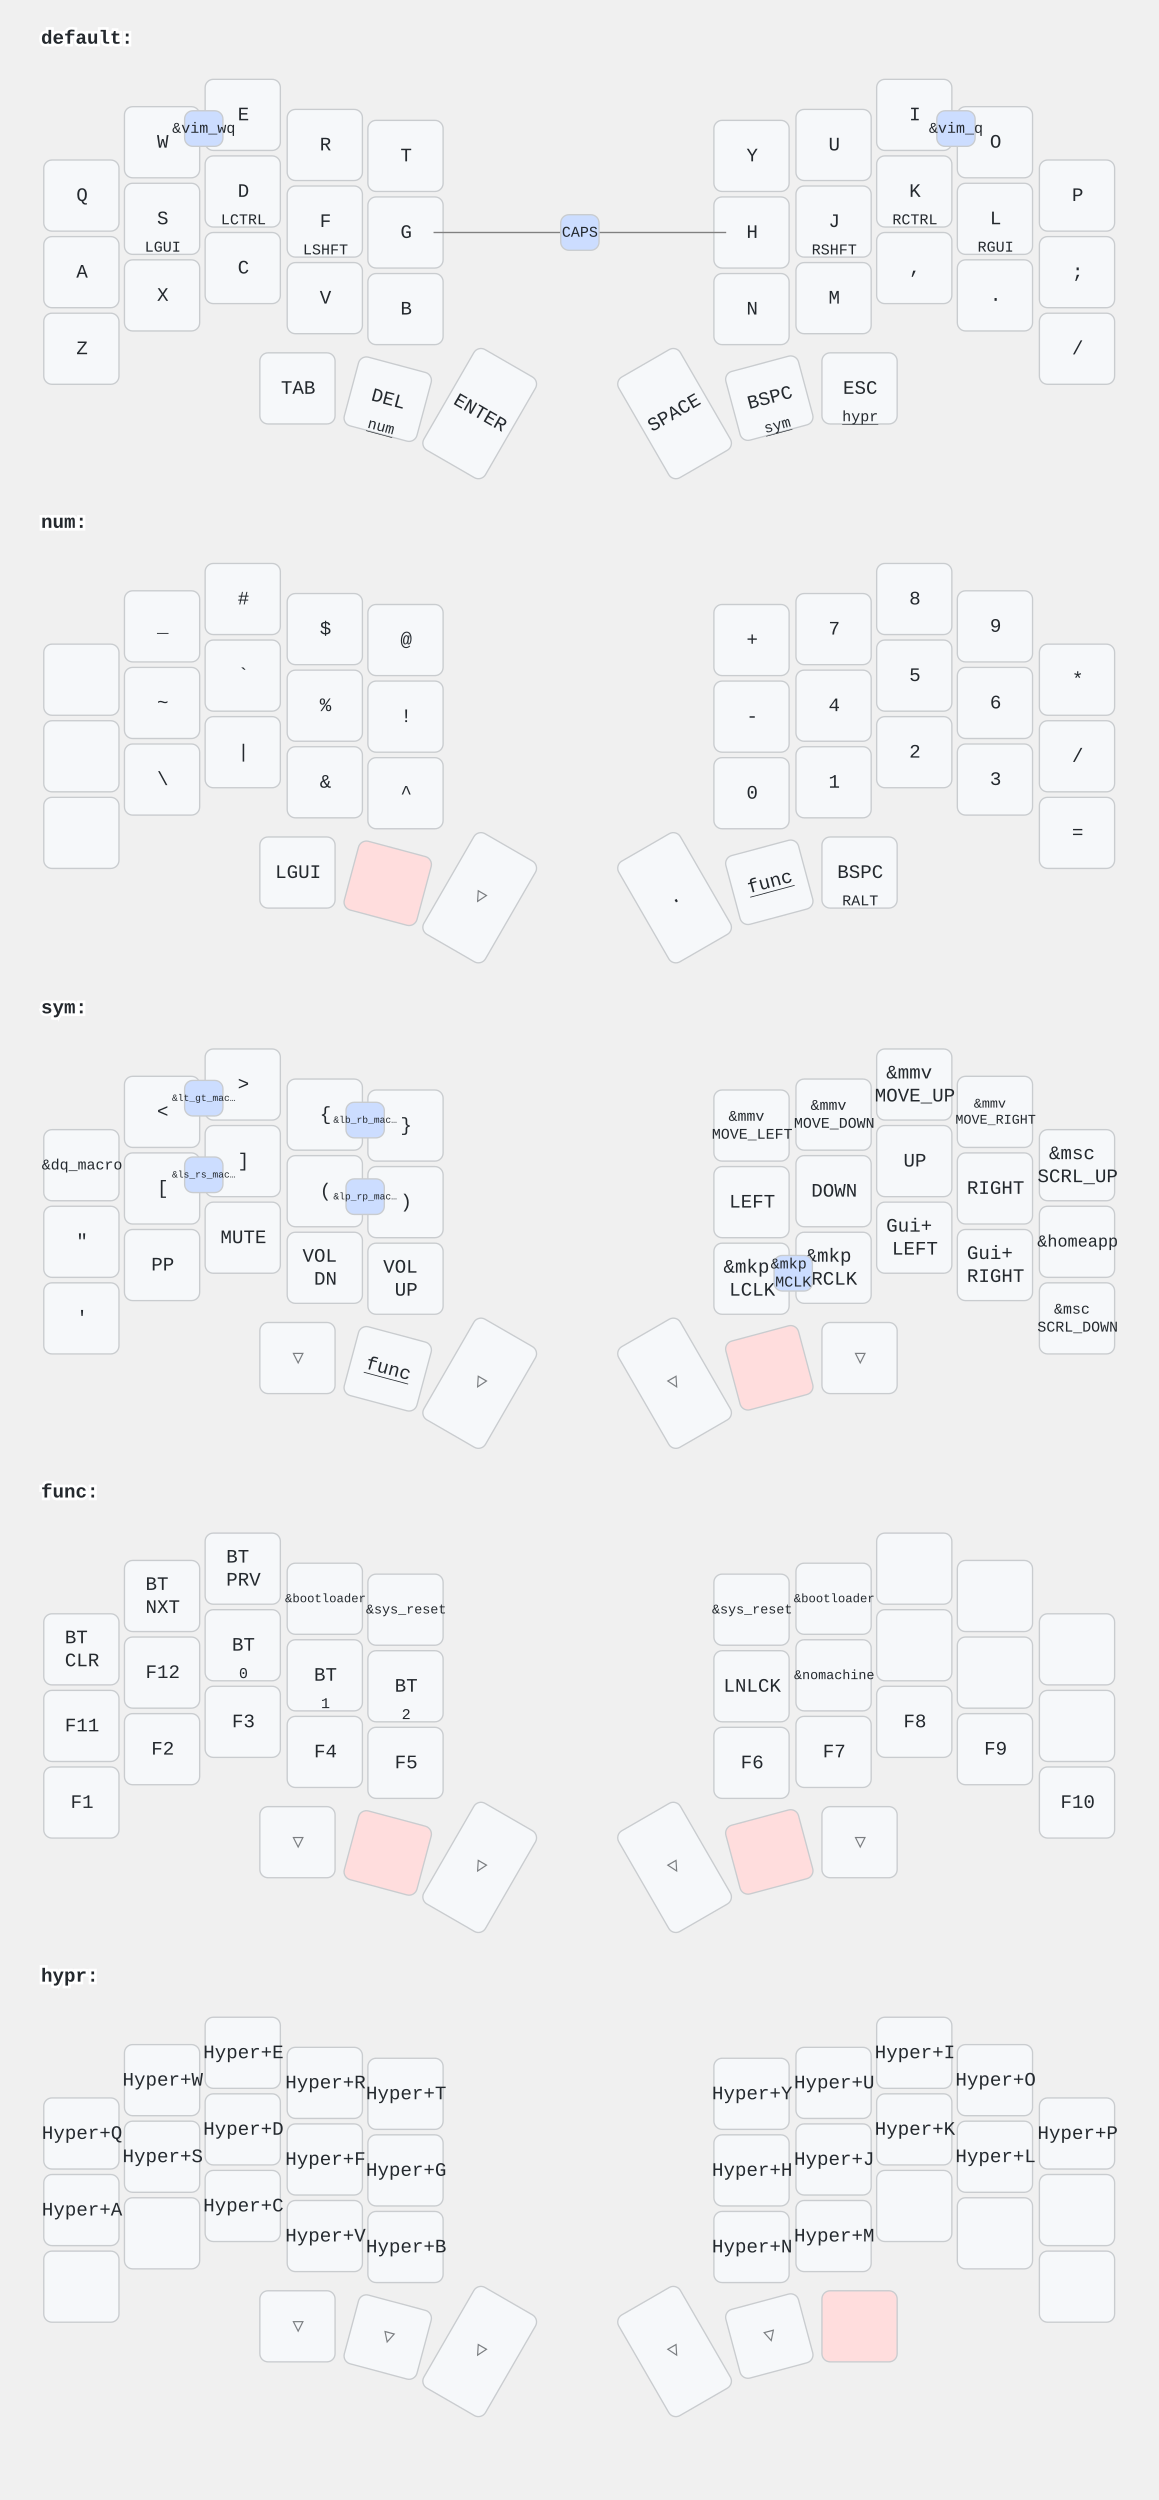
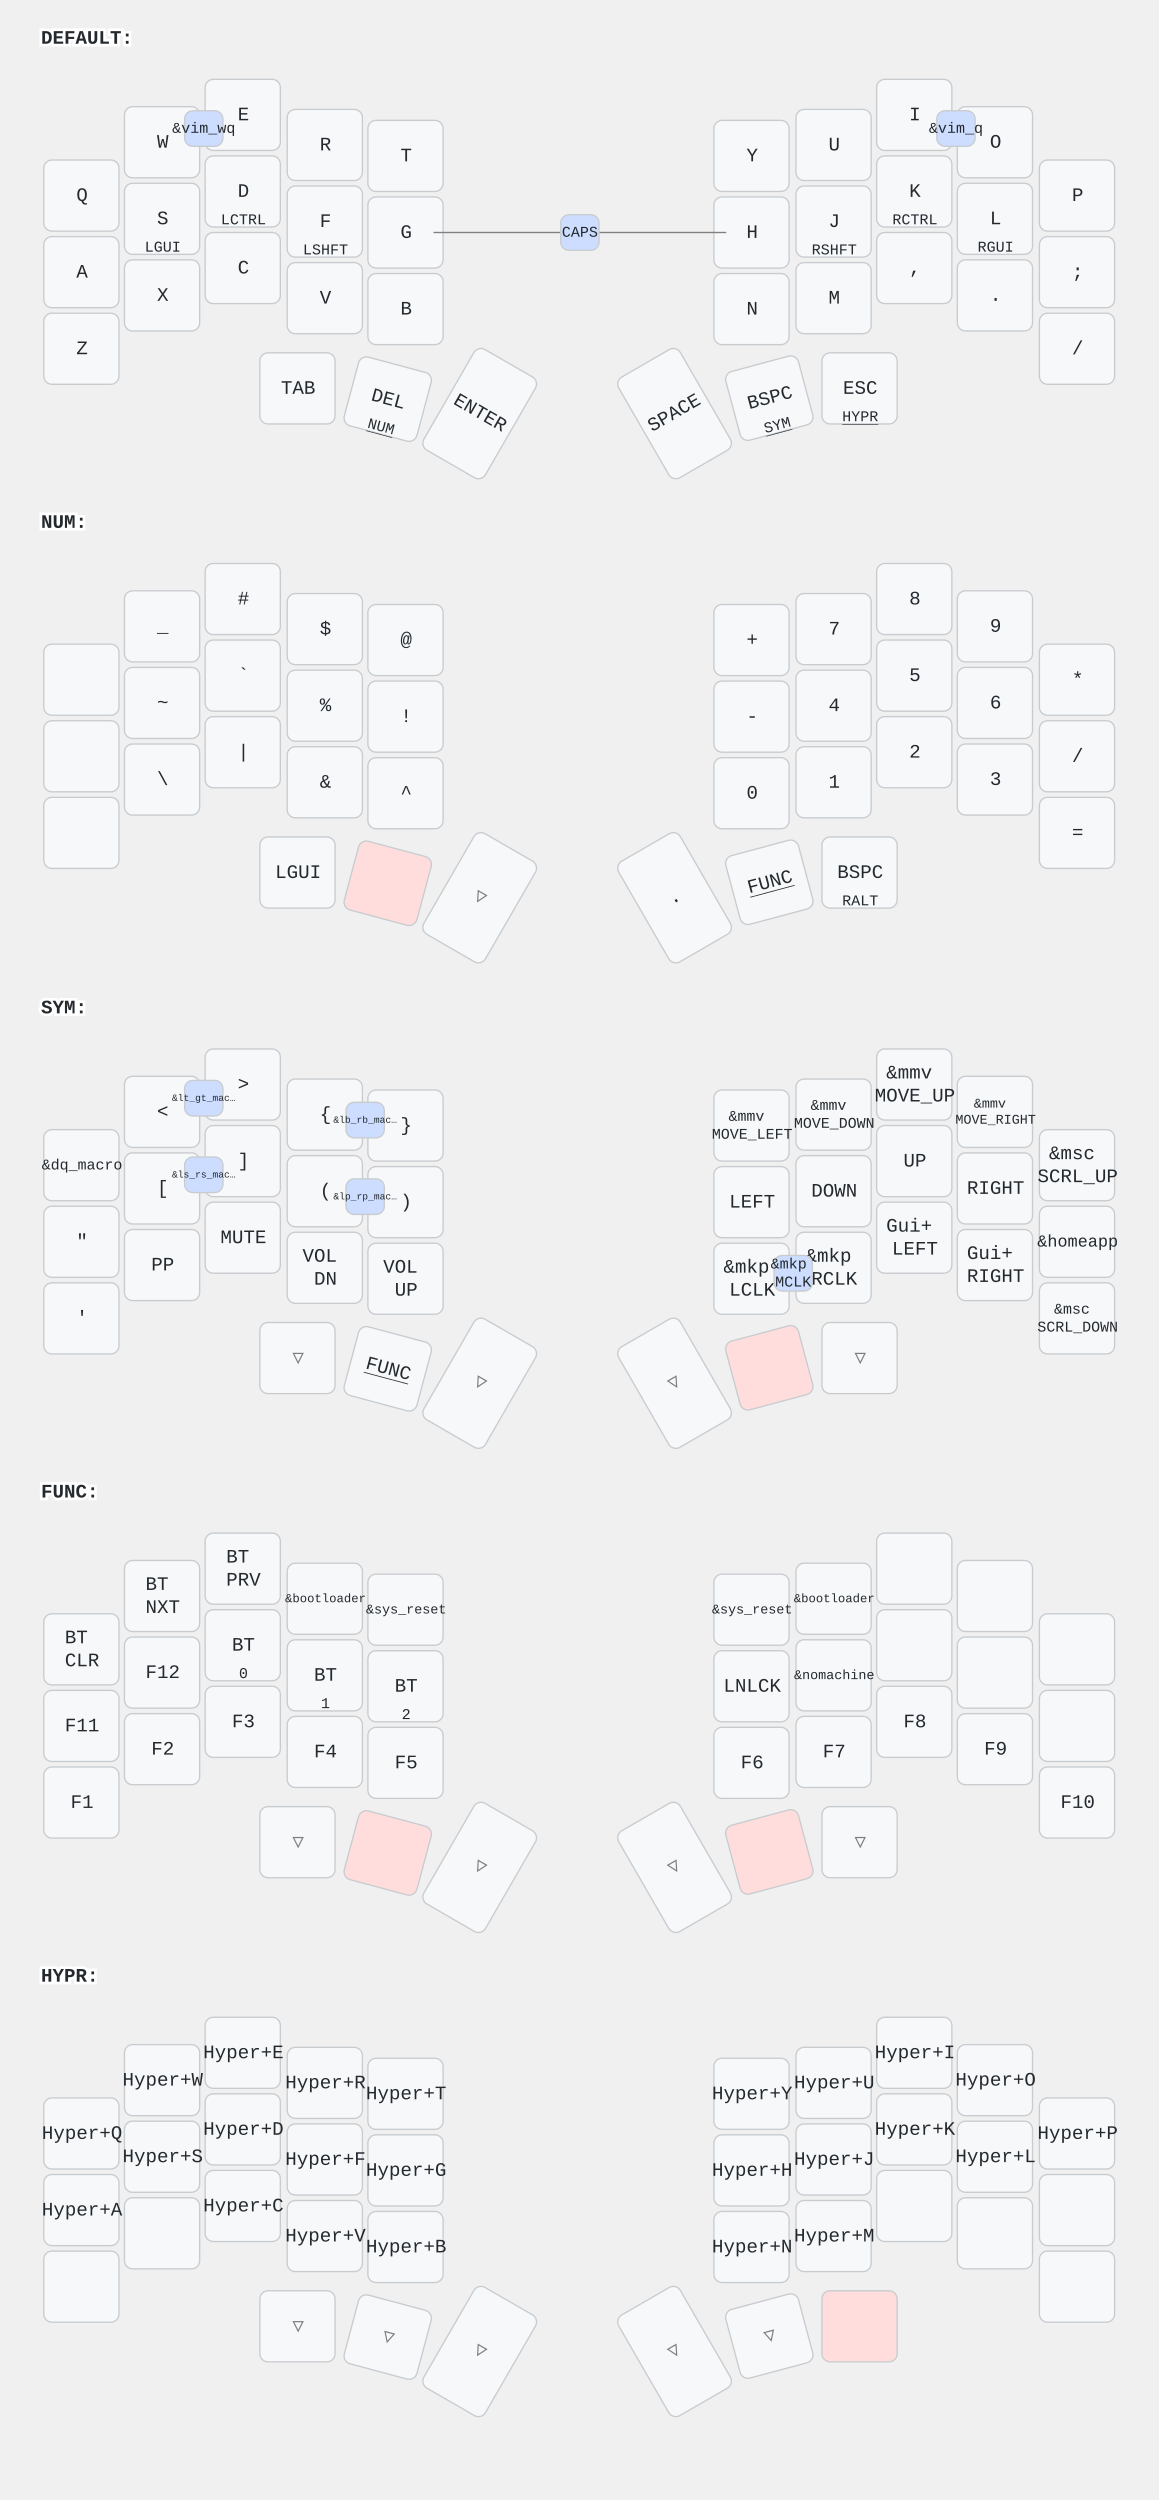
<svg xmlns="http://www.w3.org/2000/svg" width="847" height="1828" viewBox="0 0 847 1828" class="keymap">
  <style>/* inherit to force styles through use tags */
svg path {
    fill: inherit;
}

/* font and background color specifications */
svg.keymap {
    font-family: SFMono-Regular,Consolas,Liberation Mono,Menlo,monospace;
    font-size: 14px;
    font-kerning: normal;
    text-rendering: optimizeLegibility;
    fill: #24292e;
}

/* default key styling */
rect.key {
    fill: #f6f8fa;
}

rect.key, rect.combo {
    stroke: #c9cccf;
    stroke-width: 1;
}

/* default key side styling, only used is draw_key_sides is set */
rect.side {
    filter: brightness(90%);
}

/* color accent for combo boxes */
rect.combo, rect.combo-separate {
    fill: #cdf;
}

/* color accent for held keys */
rect.held, rect.combo.held {
    fill: #fdd;
}

/* color accent for ghost (optional) keys */
rect.ghost, rect.combo.ghost {
    stroke-dasharray: 4, 4;
    stroke-width: 2;
}

text {
    text-anchor: middle;
    dominant-baseline: middle;
}

/* styling for layer labels */
text.label {
    font-weight: bold;
    text-anchor: start;
    stroke: white;
    stroke-width: 4;
    paint-order: stroke;
}

/* styling for optional footer */
text.footer {
    text-anchor: end;
    dominant-baseline: auto;
    stroke: white;
    stroke-width: 4;
    paint-order: stroke;
}

/* styling for combo tap, and key non-tap label text */
text.combo, text.hold, text.shifted, text.left, text.right {
    font-size: 11px;
}

text.hold {
    text-anchor: middle;
    dominant-baseline: auto;
}

text.shifted {
    text-anchor: middle;
    dominant-baseline: hanging;
}

text.left {
    text-anchor: start;
}

text.right {
    text-anchor: end;
}

text.layer-activator {
    text-decoration: underline;
}

/* styling for hold/shifted label text in combo box */
text.combo.hold, text.combo.shifted, text.combo.left, text.combo.right {
    font-size: 8px;
}

/* lighter symbol for transparent keys */
text.trans {
    fill: #7b7e81;
}

/* styling for combo dendrons */
path.combo {
    stroke-width: 1;
    stroke: gray;
    fill: none;
}

/* Start Tabler Icons Cleanup */
/* cannot use height/width with glyphs */
.icon-tabler &gt; path {
    fill: inherit;
    stroke: inherit;
    stroke-width: 2;
}
/* hide tabler's default box */
.icon-tabler &gt; path[stroke="none"][fill="none"] {
    visibility: hidden;
}
/* End Tabler Icons Cleanup */
</style>
-   <g transform="translate(30, 0)" class="layer-default">
-     <text x="0" y="28" class="label" id="default">default:</text>
+   <g transform="translate(30, 0)" class="layer-DEFAULT">
+     <text x="0" y="28" class="label" id="DEFAULT">DEFAULT:</text>
    <g transform="translate(0, 56)">
      <g transform="translate(30, 87)" class="key keypos-0">
        <rect rx="6" ry="6" x="-28" y="-26" width="55" height="52" class="key" />
        <text x="0" y="0" class="key tap">Q</text>
      </g>
      <g transform="translate(89, 48)" class="key keypos-1">
        <rect rx="6" ry="6" x="-28" y="-26" width="55" height="52" class="key" />
        <text x="0" y="0" class="key tap">W</text>
      </g>
      <g transform="translate(148, 28)" class="key keypos-2">
        <rect rx="6" ry="6" x="-28" y="-26" width="55" height="52" class="key" />
        <text x="0" y="0" class="key tap">E</text>
      </g>
      <g transform="translate(208, 50)" class="key keypos-3">
        <rect rx="6" ry="6" x="-28" y="-26" width="55" height="52" class="key" />
        <text x="0" y="0" class="key tap">R</text>
      </g>
      <g transform="translate(267, 58)" class="key keypos-4">
        <rect rx="6" ry="6" x="-28" y="-26" width="55" height="52" class="key" />
        <text x="0" y="0" class="key tap">T</text>
      </g>
      <g transform="translate(520, 58)" class="key keypos-5">
        <rect rx="6" ry="6" x="-28" y="-26" width="55" height="52" class="key" />
        <text x="0" y="0" class="key tap">Y</text>
      </g>
      <g transform="translate(580, 50)" class="key keypos-6">
        <rect rx="6" ry="6" x="-28" y="-26" width="55" height="52" class="key" />
        <text x="0" y="0" class="key tap">U</text>
      </g>
      <g transform="translate(639, 28)" class="key keypos-7">
        <rect rx="6" ry="6" x="-28" y="-26" width="55" height="52" class="key" />
        <text x="0" y="0" class="key tap">I</text>
      </g>
      <g transform="translate(698, 48)" class="key keypos-8">
        <rect rx="6" ry="6" x="-28" y="-26" width="55" height="52" class="key" />
        <text x="0" y="0" class="key tap">O</text>
      </g>
      <g transform="translate(758, 87)" class="key keypos-9">
        <rect rx="6" ry="6" x="-28" y="-26" width="55" height="52" class="key" />
        <text x="0" y="0" class="key tap">P</text>
      </g>
      <g transform="translate(30, 143)" class="key keypos-10">
        <rect rx="6" ry="6" x="-28" y="-26" width="55" height="52" class="key" />
        <text x="0" y="0" class="key tap">A</text>
      </g>
      <g transform="translate(89, 104)" class="key keypos-11">
        <rect rx="6" ry="6" x="-28" y="-26" width="55" height="52" class="key" />
        <text x="0" y="0" class="key tap">S</text>
        <text x="0" y="24" class="key hold">LGUI</text>
      </g>
      <g transform="translate(148, 84)" class="key keypos-12">
        <rect rx="6" ry="6" x="-28" y="-26" width="55" height="52" class="key" />
        <text x="0" y="0" class="key tap">D</text>
        <text x="0" y="24" class="key hold">LCTRL</text>
      </g>
      <g transform="translate(208, 106)" class="key keypos-13">
        <rect rx="6" ry="6" x="-28" y="-26" width="55" height="52" class="key" />
        <text x="0" y="0" class="key tap">F</text>
        <text x="0" y="24" class="key hold">LSHFT</text>
      </g>
      <g transform="translate(267, 114)" class="key keypos-14">
        <rect rx="6" ry="6" x="-28" y="-26" width="55" height="52" class="key" />
        <text x="0" y="0" class="key tap">G</text>
      </g>
      <g transform="translate(520, 114)" class="key keypos-15">
        <rect rx="6" ry="6" x="-28" y="-26" width="55" height="52" class="key" />
        <text x="0" y="0" class="key tap">H</text>
      </g>
      <g transform="translate(580, 106)" class="key keypos-16">
        <rect rx="6" ry="6" x="-28" y="-26" width="55" height="52" class="key" />
        <text x="0" y="0" class="key tap">J</text>
        <text x="0" y="24" class="key hold">RSHFT</text>
      </g>
      <g transform="translate(639, 84)" class="key keypos-17">
        <rect rx="6" ry="6" x="-28" y="-26" width="55" height="52" class="key" />
        <text x="0" y="0" class="key tap">K</text>
        <text x="0" y="24" class="key hold">RCTRL</text>
      </g>
      <g transform="translate(698, 104)" class="key keypos-18">
        <rect rx="6" ry="6" x="-28" y="-26" width="55" height="52" class="key" />
        <text x="0" y="0" class="key tap">L</text>
        <text x="0" y="24" class="key hold">RGUI</text>
      </g>
      <g transform="translate(758, 143)" class="key keypos-19">
        <rect rx="6" ry="6" x="-28" y="-26" width="55" height="52" class="key" />
        <text x="0" y="0" class="key tap">;</text>
      </g>
      <g transform="translate(30, 199)" class="key keypos-20">
        <rect rx="6" ry="6" x="-28" y="-26" width="55" height="52" class="key" />
        <text x="0" y="0" class="key tap">Z</text>
      </g>
      <g transform="translate(89, 160)" class="key keypos-21">
        <rect rx="6" ry="6" x="-28" y="-26" width="55" height="52" class="key" />
        <text x="0" y="0" class="key tap">X</text>
      </g>
      <g transform="translate(148, 140)" class="key keypos-22">
        <rect rx="6" ry="6" x="-28" y="-26" width="55" height="52" class="key" />
        <text x="0" y="0" class="key tap">C</text>
      </g>
      <g transform="translate(208, 162)" class="key keypos-23">
        <rect rx="6" ry="6" x="-28" y="-26" width="55" height="52" class="key" />
        <text x="0" y="0" class="key tap">V</text>
      </g>
      <g transform="translate(267, 170)" class="key keypos-24">
        <rect rx="6" ry="6" x="-28" y="-26" width="55" height="52" class="key" />
        <text x="0" y="0" class="key tap">B</text>
      </g>
      <g transform="translate(520, 170)" class="key keypos-25">
        <rect rx="6" ry="6" x="-28" y="-26" width="55" height="52" class="key" />
        <text x="0" y="0" class="key tap">N</text>
      </g>
      <g transform="translate(580, 162)" class="key keypos-26">
        <rect rx="6" ry="6" x="-28" y="-26" width="55" height="52" class="key" />
        <text x="0" y="0" class="key tap">M</text>
      </g>
      <g transform="translate(639, 140)" class="key keypos-27">
        <rect rx="6" ry="6" x="-28" y="-26" width="55" height="52" class="key" />
        <text x="0" y="0" class="key tap">,</text>
      </g>
      <g transform="translate(698, 160)" class="key keypos-28">
        <rect rx="6" ry="6" x="-28" y="-26" width="55" height="52" class="key" />
        <text x="0" y="0" class="key tap">.</text>
      </g>
      <g transform="translate(758, 199)" class="key keypos-29">
        <rect rx="6" ry="6" x="-28" y="-26" width="55" height="52" class="key" />
        <text x="0" y="0" class="key tap">/</text>
      </g>
      <g transform="translate(188, 228)" class="key keypos-30">
        <rect rx="6" ry="6" x="-28" y="-26" width="55" height="52" class="key" />
        <text x="0" y="0" class="key tap">TAB</text>
      </g>
      <g transform="translate(254, 236) rotate(15.0)" class="key keypos-31">
        <rect rx="6" ry="6" x="-28" y="-26" width="55" height="52" class="key" />
        <text x="0" y="0" class="key tap">DEL</text>
-         <a href="#num">
-           <text x="0" y="24" class="key hold layer-activator">num</text>
+         <a href="#NUM">
+           <text x="0" y="24" class="key hold layer-activator">NUM</text>
        </a>
      </g>
      <g transform="translate(321, 246) rotate(30.0)" class="key keypos-32">
        <rect rx="6" ry="6" x="-26" y="-42" width="52" height="85" class="key" />
        <text x="0" y="0" class="key tap">ENTER</text>
      </g>
      <g transform="translate(463, 246) rotate(-30.0)" class="key keypos-33">
        <rect rx="6" ry="6" x="-26" y="-42" width="52" height="85" class="key" />
        <text x="0" y="0" class="key tap">SPACE</text>
      </g>
      <g transform="translate(533, 235) rotate(-15.0)" class="key keypos-34">
        <rect rx="6" ry="6" x="-28" y="-26" width="55" height="52" class="key" />
        <text x="0" y="0" class="key tap">BSPC</text>
-         <a href="#sym">
-           <text x="0" y="24" class="key hold layer-activator">sym</text>
+         <a href="#SYM">
+           <text x="0" y="24" class="key hold layer-activator">SYM</text>
        </a>
      </g>
      <g transform="translate(599, 228)" class="key keypos-35">
        <rect rx="6" ry="6" x="-28" y="-26" width="55" height="52" class="key" />
        <text x="0" y="0" class="key tap">ESC</text>
-         <a href="#hypr">
-           <text x="0" y="24" class="key hold layer-activator">hypr</text>
+         <a href="#HYPR">
+           <text x="0" y="24" class="key hold layer-activator">HYPR</text>
        </a>
      </g>
      <g class="combo combopos-0">
        <rect rx="6" ry="6" x="105" y="25" width="28" height="26" class="combo" />
        <text x="119" y="38" class="combo tap">&amp;vim_wq</text>
      </g>
      <g class="combo combopos-1">
        <rect rx="6" ry="6" x="655" y="25" width="28" height="26" class="combo" />
        <text x="669" y="38" class="combo tap">&amp;vim_q</text>
      </g>
      <g class="combo combopos-2">
        <path d="M394,114 l-107,0" class="combo" />
        <path d="M394,114 l107,0" class="combo" />
        <rect rx="6" ry="6" x="380" y="101" width="28" height="26" class="combo" />
        <text x="394" y="114" class="combo tap">CAPS</text>
      </g>
    </g>
  </g>
-   <g transform="translate(30, 354)" class="layer-num">
-     <text x="0" y="28" class="label" id="num">num:</text>
+   <g transform="translate(30, 354)" class="layer-NUM">
+     <text x="0" y="28" class="label" id="NUM">NUM:</text>
    <g transform="translate(0, 56)">
      <g transform="translate(30, 87)" class="key keypos-0">
        <rect rx="6" ry="6" x="-28" y="-26" width="55" height="52" class="key" />
      </g>
      <g transform="translate(89, 48)" class="key keypos-1">
        <rect rx="6" ry="6" x="-28" y="-26" width="55" height="52" class="key" />
        <text x="0" y="0" class="key tap">_</text>
      </g>
      <g transform="translate(148, 28)" class="key keypos-2">
        <rect rx="6" ry="6" x="-28" y="-26" width="55" height="52" class="key" />
        <text x="0" y="0" class="key tap">#</text>
      </g>
      <g transform="translate(208, 50)" class="key keypos-3">
        <rect rx="6" ry="6" x="-28" y="-26" width="55" height="52" class="key" />
        <text x="0" y="0" class="key tap">$</text>
      </g>
      <g transform="translate(267, 58)" class="key keypos-4">
        <rect rx="6" ry="6" x="-28" y="-26" width="55" height="52" class="key" />
        <text x="0" y="0" class="key tap">@</text>
      </g>
      <g transform="translate(520, 58)" class="key keypos-5">
        <rect rx="6" ry="6" x="-28" y="-26" width="55" height="52" class="key" />
        <text x="0" y="0" class="key tap">+</text>
      </g>
      <g transform="translate(580, 50)" class="key keypos-6">
        <rect rx="6" ry="6" x="-28" y="-26" width="55" height="52" class="key" />
        <text x="0" y="0" class="key tap">7</text>
      </g>
      <g transform="translate(639, 28)" class="key keypos-7">
        <rect rx="6" ry="6" x="-28" y="-26" width="55" height="52" class="key" />
        <text x="0" y="0" class="key tap">8</text>
      </g>
      <g transform="translate(698, 48)" class="key keypos-8">
        <rect rx="6" ry="6" x="-28" y="-26" width="55" height="52" class="key" />
        <text x="0" y="0" class="key tap">9</text>
      </g>
      <g transform="translate(758, 87)" class="key keypos-9">
        <rect rx="6" ry="6" x="-28" y="-26" width="55" height="52" class="key" />
        <text x="0" y="0" class="key tap">*</text>
      </g>
      <g transform="translate(30, 143)" class="key keypos-10">
        <rect rx="6" ry="6" x="-28" y="-26" width="55" height="52" class="key" />
      </g>
      <g transform="translate(89, 104)" class="key keypos-11">
        <rect rx="6" ry="6" x="-28" y="-26" width="55" height="52" class="key" />
        <text x="0" y="0" class="key tap">~</text>
      </g>
      <g transform="translate(148, 84)" class="key keypos-12">
        <rect rx="6" ry="6" x="-28" y="-26" width="55" height="52" class="key" />
        <text x="0" y="0" class="key tap">`</text>
      </g>
      <g transform="translate(208, 106)" class="key keypos-13">
        <rect rx="6" ry="6" x="-28" y="-26" width="55" height="52" class="key" />
        <text x="0" y="0" class="key tap">%</text>
      </g>
      <g transform="translate(267, 114)" class="key keypos-14">
        <rect rx="6" ry="6" x="-28" y="-26" width="55" height="52" class="key" />
        <text x="0" y="0" class="key tap">!</text>
      </g>
      <g transform="translate(520, 114)" class="key keypos-15">
        <rect rx="6" ry="6" x="-28" y="-26" width="55" height="52" class="key" />
        <text x="0" y="0" class="key tap">-</text>
      </g>
      <g transform="translate(580, 106)" class="key keypos-16">
        <rect rx="6" ry="6" x="-28" y="-26" width="55" height="52" class="key" />
        <text x="0" y="0" class="key tap">4</text>
      </g>
      <g transform="translate(639, 84)" class="key keypos-17">
        <rect rx="6" ry="6" x="-28" y="-26" width="55" height="52" class="key" />
        <text x="0" y="0" class="key tap">5</text>
      </g>
      <g transform="translate(698, 104)" class="key keypos-18">
        <rect rx="6" ry="6" x="-28" y="-26" width="55" height="52" class="key" />
        <text x="0" y="0" class="key tap">6</text>
      </g>
      <g transform="translate(758, 143)" class="key keypos-19">
        <rect rx="6" ry="6" x="-28" y="-26" width="55" height="52" class="key" />
        <text x="0" y="0" class="key tap">/</text>
      </g>
      <g transform="translate(30, 199)" class="key keypos-20">
        <rect rx="6" ry="6" x="-28" y="-26" width="55" height="52" class="key" />
      </g>
      <g transform="translate(89, 160)" class="key keypos-21">
        <rect rx="6" ry="6" x="-28" y="-26" width="55" height="52" class="key" />
        <text x="0" y="0" class="key tap">\</text>
      </g>
      <g transform="translate(148, 140)" class="key keypos-22">
        <rect rx="6" ry="6" x="-28" y="-26" width="55" height="52" class="key" />
        <text x="0" y="0" class="key tap">|</text>
      </g>
      <g transform="translate(208, 162)" class="key keypos-23">
        <rect rx="6" ry="6" x="-28" y="-26" width="55" height="52" class="key" />
        <text x="0" y="0" class="key tap">&amp;</text>
      </g>
      <g transform="translate(267, 170)" class="key keypos-24">
        <rect rx="6" ry="6" x="-28" y="-26" width="55" height="52" class="key" />
        <text x="0" y="0" class="key tap">^</text>
      </g>
      <g transform="translate(520, 170)" class="key keypos-25">
        <rect rx="6" ry="6" x="-28" y="-26" width="55" height="52" class="key" />
        <text x="0" y="0" class="key tap">0</text>
      </g>
      <g transform="translate(580, 162)" class="key keypos-26">
        <rect rx="6" ry="6" x="-28" y="-26" width="55" height="52" class="key" />
        <text x="0" y="0" class="key tap">1</text>
      </g>
      <g transform="translate(639, 140)" class="key keypos-27">
        <rect rx="6" ry="6" x="-28" y="-26" width="55" height="52" class="key" />
        <text x="0" y="0" class="key tap">2</text>
      </g>
      <g transform="translate(698, 160)" class="key keypos-28">
        <rect rx="6" ry="6" x="-28" y="-26" width="55" height="52" class="key" />
        <text x="0" y="0" class="key tap">3</text>
      </g>
      <g transform="translate(758, 199)" class="key keypos-29">
        <rect rx="6" ry="6" x="-28" y="-26" width="55" height="52" class="key" />
        <text x="0" y="0" class="key tap">=</text>
      </g>
      <g transform="translate(188, 228)" class="key keypos-30">
        <rect rx="6" ry="6" x="-28" y="-26" width="55" height="52" class="key" />
        <text x="0" y="0" class="key tap">LGUI</text>
      </g>
      <g transform="translate(254, 236) rotate(15.0)" class="key held keypos-31">
        <rect rx="6" ry="6" x="-28" y="-26" width="55" height="52" class="key held" />
      </g>
      <g transform="translate(321, 246) rotate(30.0)" class="key trans keypos-32">
        <rect rx="6" ry="6" x="-26" y="-42" width="52" height="85" class="key trans" />
        <text x="0" y="0" class="key trans tap">▽</text>
      </g>
      <g transform="translate(463, 246) rotate(-30.0)" class="key keypos-33">
        <rect rx="6" ry="6" x="-26" y="-42" width="52" height="85" class="key" />
        <text x="0" y="0" class="key tap">.</text>
      </g>
      <g transform="translate(533, 235) rotate(-15.0)" class="key keypos-34">
        <rect rx="6" ry="6" x="-28" y="-26" width="55" height="52" class="key" />
-         <a href="#func">
-           <text x="0" y="0" class="key tap layer-activator">func</text>
+         <a href="#FUNC">
+           <text x="0" y="0" class="key tap layer-activator">FUNC</text>
        </a>
      </g>
      <g transform="translate(599, 228)" class="key keypos-35">
        <rect rx="6" ry="6" x="-28" y="-26" width="55" height="52" class="key" />
        <text x="0" y="0" class="key tap">BSPC</text>
        <text x="0" y="24" class="key hold">RALT</text>
      </g>
    </g>
  </g>
-   <g transform="translate(30, 709)" class="layer-sym">
-     <text x="0" y="28" class="label" id="sym">sym:</text>
+   <g transform="translate(30, 709)" class="layer-SYM">
+     <text x="0" y="28" class="label" id="SYM">SYM:</text>
    <g transform="translate(0, 56)">
      <g transform="translate(30, 87)" class="key keypos-0">
        <rect rx="6" ry="6" x="-28" y="-26" width="55" height="52" class="key" />
        <text x="0" y="0" class="key tap">
          <tspan style="font-size: 78%">&amp;dq_macro</tspan>
        </text>
      </g>
      <g transform="translate(89, 48)" class="key keypos-1">
        <rect rx="6" ry="6" x="-28" y="-26" width="55" height="52" class="key" />
        <text x="0" y="0" class="key tap">&lt;</text>
      </g>
      <g transform="translate(148, 28)" class="key keypos-2">
        <rect rx="6" ry="6" x="-28" y="-26" width="55" height="52" class="key" />
        <text x="0" y="0" class="key tap">&gt;</text>
      </g>
      <g transform="translate(208, 50)" class="key keypos-3">
        <rect rx="6" ry="6" x="-28" y="-26" width="55" height="52" class="key" />
        <text x="0" y="0" class="key tap">{</text>
      </g>
      <g transform="translate(267, 58)" class="key keypos-4">
        <rect rx="6" ry="6" x="-28" y="-26" width="55" height="52" class="key" />
        <text x="0" y="0" class="key tap">}</text>
      </g>
      <g transform="translate(520, 58)" class="key keypos-5">
        <rect rx="6" ry="6" x="-28" y="-26" width="55" height="52" class="key" />
        <text x="0" y="0" class="key tap">
          <tspan x="0" dy="-0.6em" style="font-size: 78%">&amp;mmv</tspan>
          <tspan x="0" dy="1.2em" style="font-size: 78%">MOVE_LEFT</tspan>
        </text>
      </g>
      <g transform="translate(580, 50)" class="key keypos-6">
        <rect rx="6" ry="6" x="-28" y="-26" width="55" height="52" class="key" />
        <text x="0" y="0" class="key tap">
          <tspan x="0" dy="-0.6em" style="font-size: 78%">&amp;mmv</tspan>
          <tspan x="0" dy="1.2em" style="font-size: 78%">MOVE_DOWN</tspan>
        </text>
      </g>
      <g transform="translate(639, 28)" class="key keypos-7">
        <rect rx="6" ry="6" x="-28" y="-26" width="55" height="52" class="key" />
        <text x="0" y="0" class="key tap">
          <tspan x="0" dy="-0.6em">&amp;mmv</tspan>
          <tspan x="0" dy="1.2em">MOVE_UP</tspan>
        </text>
      </g>
      <g transform="translate(698, 48)" class="key keypos-8">
        <rect rx="6" ry="6" x="-28" y="-26" width="55" height="52" class="key" />
        <text x="0" y="0" class="key tap">
          <tspan x="0" dy="-0.6em" style="font-size: 70%">&amp;mmv</tspan>
          <tspan x="0" dy="1.2em" style="font-size: 70%">MOVE_RIGHT</tspan>
        </text>
      </g>
      <g transform="translate(758, 87)" class="key keypos-9">
        <rect rx="6" ry="6" x="-28" y="-26" width="55" height="52" class="key" />
        <text x="0" y="0" class="key tap">
          <tspan x="0" dy="-0.6em">&amp;msc</tspan>
          <tspan x="0" dy="1.2em">SCRL_UP</tspan>
        </text>
      </g>
      <g transform="translate(30, 143)" class="key keypos-10">
        <rect rx="6" ry="6" x="-28" y="-26" width="55" height="52" class="key" />
        <text x="0" y="0" class="key tap">"</text>
      </g>
      <g transform="translate(89, 104)" class="key keypos-11">
        <rect rx="6" ry="6" x="-28" y="-26" width="55" height="52" class="key" />
        <text x="0" y="0" class="key tap">[</text>
      </g>
      <g transform="translate(148, 84)" class="key keypos-12">
        <rect rx="6" ry="6" x="-28" y="-26" width="55" height="52" class="key" />
        <text x="0" y="0" class="key tap">]</text>
      </g>
      <g transform="translate(208, 106)" class="key keypos-13">
        <rect rx="6" ry="6" x="-28" y="-26" width="55" height="52" class="key" />
        <text x="0" y="0" class="key tap">(</text>
      </g>
      <g transform="translate(267, 114)" class="key keypos-14">
        <rect rx="6" ry="6" x="-28" y="-26" width="55" height="52" class="key" />
        <text x="0" y="0" class="key tap">)</text>
      </g>
      <g transform="translate(520, 114)" class="key keypos-15">
        <rect rx="6" ry="6" x="-28" y="-26" width="55" height="52" class="key" />
        <text x="0" y="0" class="key tap">LEFT</text>
      </g>
      <g transform="translate(580, 106)" class="key keypos-16">
        <rect rx="6" ry="6" x="-28" y="-26" width="55" height="52" class="key" />
        <text x="0" y="0" class="key tap">DOWN</text>
      </g>
      <g transform="translate(639, 84)" class="key keypos-17">
        <rect rx="6" ry="6" x="-28" y="-26" width="55" height="52" class="key" />
        <text x="0" y="0" class="key tap">UP</text>
      </g>
      <g transform="translate(698, 104)" class="key keypos-18">
        <rect rx="6" ry="6" x="-28" y="-26" width="55" height="52" class="key" />
        <text x="0" y="0" class="key tap">RIGHT</text>
      </g>
      <g transform="translate(758, 143)" class="key keypos-19">
        <rect rx="6" ry="6" x="-28" y="-26" width="55" height="52" class="key" />
        <text x="0" y="0" class="key tap">
          <tspan style="font-size: 88%">&amp;homeapp</tspan>
        </text>
      </g>
      <g transform="translate(30, 199)" class="key keypos-20">
        <rect rx="6" ry="6" x="-28" y="-26" width="55" height="52" class="key" />
        <text x="0" y="0" class="key tap">'</text>
      </g>
      <g transform="translate(89, 160)" class="key keypos-21">
        <rect rx="6" ry="6" x="-28" y="-26" width="55" height="52" class="key" />
        <text x="0" y="0" class="key tap">PP</text>
      </g>
      <g transform="translate(148, 140)" class="key keypos-22">
        <rect rx="6" ry="6" x="-28" y="-26" width="55" height="52" class="key" />
        <text x="0" y="0" class="key tap">MUTE</text>
      </g>
      <g transform="translate(208, 162)" class="key keypos-23">
        <rect rx="6" ry="6" x="-28" y="-26" width="55" height="52" class="key" />
        <text x="0" y="0" class="key tap">
          <tspan x="0" dy="-0.6em">VOL</tspan>
          <tspan x="0" dy="1.2em">DN</tspan>
        </text>
      </g>
      <g transform="translate(267, 170)" class="key keypos-24">
        <rect rx="6" ry="6" x="-28" y="-26" width="55" height="52" class="key" />
        <text x="0" y="0" class="key tap">
          <tspan x="0" dy="-0.6em">VOL</tspan>
          <tspan x="0" dy="1.2em">UP</tspan>
        </text>
      </g>
      <g transform="translate(520, 170)" class="key keypos-25">
        <rect rx="6" ry="6" x="-28" y="-26" width="55" height="52" class="key" />
        <text x="0" y="0" class="key tap">
          <tspan x="0" dy="-0.6em">&amp;mkp</tspan>
          <tspan x="0" dy="1.2em">LCLK</tspan>
        </text>
      </g>
      <g transform="translate(580, 162)" class="key keypos-26">
        <rect rx="6" ry="6" x="-28" y="-26" width="55" height="52" class="key" />
        <text x="0" y="0" class="key tap">
          <tspan x="0" dy="-0.6em">&amp;mkp</tspan>
          <tspan x="0" dy="1.2em">RCLK</tspan>
        </text>
      </g>
      <g transform="translate(639, 140)" class="key keypos-27">
        <rect rx="6" ry="6" x="-28" y="-26" width="55" height="52" class="key" />
        <text x="0" y="0" class="key tap">
          <tspan x="0" dy="-0.6em">Gui+</tspan>
          <tspan x="0" dy="1.2em">LEFT</tspan>
        </text>
      </g>
      <g transform="translate(698, 160)" class="key keypos-28">
        <rect rx="6" ry="6" x="-28" y="-26" width="55" height="52" class="key" />
        <text x="0" y="0" class="key tap">
          <tspan x="0" dy="-0.6em">Gui+</tspan>
          <tspan x="0" dy="1.2em">RIGHT</tspan>
        </text>
      </g>
      <g transform="translate(758, 199)" class="key keypos-29">
        <rect rx="6" ry="6" x="-28" y="-26" width="55" height="52" class="key" />
        <text x="0" y="0" class="key tap">
          <tspan x="0" dy="-0.6em" style="font-size: 78%">&amp;msc</tspan>
          <tspan x="0" dy="1.2em" style="font-size: 78%">SCRL_DOWN</tspan>
        </text>
      </g>
      <g transform="translate(188, 228)" class="key trans keypos-30">
        <rect rx="6" ry="6" x="-28" y="-26" width="55" height="52" class="key trans" />
        <text x="0" y="0" class="key trans tap">▽</text>
      </g>
      <g transform="translate(254, 236) rotate(15.0)" class="key keypos-31">
        <rect rx="6" ry="6" x="-28" y="-26" width="55" height="52" class="key" />
-         <a href="#func">
-           <text x="0" y="0" class="key tap layer-activator">func</text>
+         <a href="#FUNC">
+           <text x="0" y="0" class="key tap layer-activator">FUNC</text>
        </a>
      </g>
      <g transform="translate(321, 246) rotate(30.0)" class="key trans keypos-32">
        <rect rx="6" ry="6" x="-26" y="-42" width="52" height="85" class="key trans" />
        <text x="0" y="0" class="key trans tap">▽</text>
      </g>
      <g transform="translate(463, 246) rotate(-30.0)" class="key trans keypos-33">
        <rect rx="6" ry="6" x="-26" y="-42" width="52" height="85" class="key trans" />
        <text x="0" y="0" class="key trans tap">▽</text>
      </g>
      <g transform="translate(533, 235) rotate(-15.0)" class="key held keypos-34">
        <rect rx="6" ry="6" x="-28" y="-26" width="55" height="52" class="key held" />
      </g>
      <g transform="translate(599, 228)" class="key trans keypos-35">
        <rect rx="6" ry="6" x="-28" y="-26" width="55" height="52" class="key trans" />
        <text x="0" y="0" class="key trans tap">▽</text>
      </g>
      <g class="combo combopos-0">
        <rect rx="6" ry="6" x="105" y="25" width="28" height="26" class="combo" />
        <text x="119" y="38" class="combo tap">
          <tspan style="font-size: 64%">&amp;lt_gt_mac…</tspan>
        </text>
      </g>
      <g class="combo combopos-1">
        <rect rx="6" ry="6" x="223" y="41" width="28" height="26" class="combo" />
        <text x="237" y="54" class="combo tap">
          <tspan style="font-size: 64%">&amp;lb_rb_mac…</tspan>
        </text>
      </g>
      <g class="combo combopos-2">
        <rect rx="6" ry="6" x="223" y="97" width="28" height="26" class="combo" />
        <text x="237" y="110" class="combo tap">
          <tspan style="font-size: 64%">&amp;lp_rp_mac…</tspan>
        </text>
      </g>
      <g class="combo combopos-3">
        <rect rx="6" ry="6" x="105" y="81" width="28" height="26" class="combo" />
        <text x="119" y="94" class="combo tap">
          <tspan style="font-size: 64%">&amp;ls_rs_mac…</tspan>
        </text>
      </g>
      <g class="combo combopos-4">
        <rect rx="6" ry="6" x="536" y="153" width="28" height="26" class="combo" />
        <text x="550" y="166" class="combo tap">
          <tspan x="550" dy="-0.6em">&amp;mkp</tspan>
          <tspan x="550" dy="1.2em">MCLK</tspan>
        </text>
      </g>
    </g>
  </g>
-   <g transform="translate(30, 1063)" class="layer-func">
-     <text x="0" y="28" class="label" id="func">func:</text>
+   <g transform="translate(30, 1063)" class="layer-FUNC">
+     <text x="0" y="28" class="label" id="FUNC">FUNC:</text>
    <g transform="translate(0, 56)">
      <g transform="translate(30, 87)" class="key keypos-0">
        <rect rx="6" ry="6" x="-28" y="-26" width="55" height="52" class="key" />
        <text x="0" y="0" class="key tap">
          <tspan x="0" dy="-0.6em">BT</tspan>
          <tspan x="0" dy="1.2em">CLR</tspan>
        </text>
      </g>
      <g transform="translate(89, 48)" class="key keypos-1">
        <rect rx="6" ry="6" x="-28" y="-26" width="55" height="52" class="key" />
        <text x="0" y="0" class="key tap">
          <tspan x="0" dy="-0.6em">BT</tspan>
          <tspan x="0" dy="1.2em">NXT</tspan>
        </text>
      </g>
      <g transform="translate(148, 28)" class="key keypos-2">
        <rect rx="6" ry="6" x="-28" y="-26" width="55" height="52" class="key" />
        <text x="0" y="0" class="key tap">
          <tspan x="0" dy="-0.6em">BT</tspan>
          <tspan x="0" dy="1.2em">PRV</tspan>
        </text>
      </g>
      <g transform="translate(208, 50)" class="key keypos-3">
        <rect rx="6" ry="6" x="-28" y="-26" width="55" height="52" class="key" />
        <text x="0" y="0" class="key tap">
          <tspan style="font-size: 64%">&amp;bootloader</tspan>
        </text>
      </g>
      <g transform="translate(267, 58)" class="key keypos-4">
        <rect rx="6" ry="6" x="-28" y="-26" width="55" height="52" class="key" />
        <text x="0" y="0" class="key tap">
          <tspan style="font-size: 70%">&amp;sys_reset</tspan>
        </text>
      </g>
      <g transform="translate(520, 58)" class="key keypos-5">
        <rect rx="6" ry="6" x="-28" y="-26" width="55" height="52" class="key" />
        <text x="0" y="0" class="key tap">
          <tspan style="font-size: 70%">&amp;sys_reset</tspan>
        </text>
      </g>
      <g transform="translate(580, 50)" class="key keypos-6">
        <rect rx="6" ry="6" x="-28" y="-26" width="55" height="52" class="key" />
        <text x="0" y="0" class="key tap">
          <tspan style="font-size: 64%">&amp;bootloader</tspan>
        </text>
      </g>
      <g transform="translate(639, 28)" class="key keypos-7">
        <rect rx="6" ry="6" x="-28" y="-26" width="55" height="52" class="key" />
      </g>
      <g transform="translate(698, 48)" class="key keypos-8">
        <rect rx="6" ry="6" x="-28" y="-26" width="55" height="52" class="key" />
      </g>
      <g transform="translate(758, 87)" class="key keypos-9">
        <rect rx="6" ry="6" x="-28" y="-26" width="55" height="52" class="key" />
      </g>
      <g transform="translate(30, 143)" class="key keypos-10">
        <rect rx="6" ry="6" x="-28" y="-26" width="55" height="52" class="key" />
        <text x="0" y="0" class="key tap">F11</text>
      </g>
      <g transform="translate(89, 104)" class="key keypos-11">
        <rect rx="6" ry="6" x="-28" y="-26" width="55" height="52" class="key" />
        <text x="0" y="0" class="key tap">F12</text>
      </g>
      <g transform="translate(148, 84)" class="key keypos-12">
        <rect rx="6" ry="6" x="-28" y="-26" width="55" height="52" class="key" />
        <text x="0" y="0" class="key tap">BT</text>
        <text x="0" y="24" class="key hold">0</text>
      </g>
      <g transform="translate(208, 106)" class="key keypos-13">
        <rect rx="6" ry="6" x="-28" y="-26" width="55" height="52" class="key" />
        <text x="0" y="0" class="key tap">BT</text>
        <text x="0" y="24" class="key hold">1</text>
      </g>
      <g transform="translate(267, 114)" class="key keypos-14">
        <rect rx="6" ry="6" x="-28" y="-26" width="55" height="52" class="key" />
        <text x="0" y="0" class="key tap">BT</text>
        <text x="0" y="24" class="key hold">2</text>
      </g>
      <g transform="translate(520, 114)" class="key keypos-15">
        <rect rx="6" ry="6" x="-28" y="-26" width="55" height="52" class="key" />
        <text x="0" y="0" class="key tap">LNLCK</text>
      </g>
      <g transform="translate(580, 106)" class="key keypos-16">
        <rect rx="6" ry="6" x="-28" y="-26" width="55" height="52" class="key" />
        <text x="0" y="0" class="key tap">
          <tspan style="font-size: 70%">&amp;nomachine</tspan>
        </text>
      </g>
      <g transform="translate(639, 84)" class="key keypos-17">
        <rect rx="6" ry="6" x="-28" y="-26" width="55" height="52" class="key" />
      </g>
      <g transform="translate(698, 104)" class="key keypos-18">
        <rect rx="6" ry="6" x="-28" y="-26" width="55" height="52" class="key" />
      </g>
      <g transform="translate(758, 143)" class="key keypos-19">
        <rect rx="6" ry="6" x="-28" y="-26" width="55" height="52" class="key" />
      </g>
      <g transform="translate(30, 199)" class="key keypos-20">
        <rect rx="6" ry="6" x="-28" y="-26" width="55" height="52" class="key" />
        <text x="0" y="0" class="key tap">F1</text>
      </g>
      <g transform="translate(89, 160)" class="key keypos-21">
        <rect rx="6" ry="6" x="-28" y="-26" width="55" height="52" class="key" />
        <text x="0" y="0" class="key tap">F2</text>
      </g>
      <g transform="translate(148, 140)" class="key keypos-22">
        <rect rx="6" ry="6" x="-28" y="-26" width="55" height="52" class="key" />
        <text x="0" y="0" class="key tap">F3</text>
      </g>
      <g transform="translate(208, 162)" class="key keypos-23">
        <rect rx="6" ry="6" x="-28" y="-26" width="55" height="52" class="key" />
        <text x="0" y="0" class="key tap">F4</text>
      </g>
      <g transform="translate(267, 170)" class="key keypos-24">
        <rect rx="6" ry="6" x="-28" y="-26" width="55" height="52" class="key" />
        <text x="0" y="0" class="key tap">F5</text>
      </g>
      <g transform="translate(520, 170)" class="key keypos-25">
        <rect rx="6" ry="6" x="-28" y="-26" width="55" height="52" class="key" />
        <text x="0" y="0" class="key tap">F6</text>
      </g>
      <g transform="translate(580, 162)" class="key keypos-26">
        <rect rx="6" ry="6" x="-28" y="-26" width="55" height="52" class="key" />
        <text x="0" y="0" class="key tap">F7</text>
      </g>
      <g transform="translate(639, 140)" class="key keypos-27">
        <rect rx="6" ry="6" x="-28" y="-26" width="55" height="52" class="key" />
        <text x="0" y="0" class="key tap">F8</text>
      </g>
      <g transform="translate(698, 160)" class="key keypos-28">
        <rect rx="6" ry="6" x="-28" y="-26" width="55" height="52" class="key" />
        <text x="0" y="0" class="key tap">F9</text>
      </g>
      <g transform="translate(758, 199)" class="key keypos-29">
        <rect rx="6" ry="6" x="-28" y="-26" width="55" height="52" class="key" />
        <text x="0" y="0" class="key tap">F10</text>
      </g>
      <g transform="translate(188, 228)" class="key trans keypos-30">
        <rect rx="6" ry="6" x="-28" y="-26" width="55" height="52" class="key trans" />
        <text x="0" y="0" class="key trans tap">▽</text>
      </g>
      <g transform="translate(254, 236) rotate(15.0)" class="key held keypos-31">
        <rect rx="6" ry="6" x="-28" y="-26" width="55" height="52" class="key held" />
      </g>
      <g transform="translate(321, 246) rotate(30.0)" class="key trans keypos-32">
        <rect rx="6" ry="6" x="-26" y="-42" width="52" height="85" class="key trans" />
        <text x="0" y="0" class="key trans tap">▽</text>
      </g>
      <g transform="translate(463, 246) rotate(-30.0)" class="key trans keypos-33">
        <rect rx="6" ry="6" x="-26" y="-42" width="52" height="85" class="key trans" />
        <text x="0" y="0" class="key trans tap">▽</text>
      </g>
      <g transform="translate(533, 235) rotate(-15.0)" class="key held keypos-34">
        <rect rx="6" ry="6" x="-28" y="-26" width="55" height="52" class="key held" />
      </g>
      <g transform="translate(599, 228)" class="key trans keypos-35">
        <rect rx="6" ry="6" x="-28" y="-26" width="55" height="52" class="key trans" />
        <text x="0" y="0" class="key trans tap">▽</text>
      </g>
    </g>
  </g>
-   <g transform="translate(30, 1417)" class="layer-hypr">
-     <text x="0" y="28" class="label" id="hypr">hypr:</text>
+   <g transform="translate(30, 1417)" class="layer-HYPR">
+     <text x="0" y="28" class="label" id="HYPR">HYPR:</text>
    <g transform="translate(0, 56)">
      <g transform="translate(30, 87)" class="key keypos-0">
        <rect rx="6" ry="6" x="-28" y="-26" width="55" height="52" class="key" />
        <text x="0" y="0" class="key tap">Hyper+Q</text>
      </g>
      <g transform="translate(89, 48)" class="key keypos-1">
        <rect rx="6" ry="6" x="-28" y="-26" width="55" height="52" class="key" />
        <text x="0" y="0" class="key tap">Hyper+W</text>
      </g>
      <g transform="translate(148, 28)" class="key keypos-2">
        <rect rx="6" ry="6" x="-28" y="-26" width="55" height="52" class="key" />
        <text x="0" y="0" class="key tap">Hyper+E</text>
      </g>
      <g transform="translate(208, 50)" class="key keypos-3">
        <rect rx="6" ry="6" x="-28" y="-26" width="55" height="52" class="key" />
        <text x="0" y="0" class="key tap">Hyper+R</text>
      </g>
      <g transform="translate(267, 58)" class="key keypos-4">
        <rect rx="6" ry="6" x="-28" y="-26" width="55" height="52" class="key" />
        <text x="0" y="0" class="key tap">Hyper+T</text>
      </g>
      <g transform="translate(520, 58)" class="key keypos-5">
        <rect rx="6" ry="6" x="-28" y="-26" width="55" height="52" class="key" />
        <text x="0" y="0" class="key tap">Hyper+Y</text>
      </g>
      <g transform="translate(580, 50)" class="key keypos-6">
        <rect rx="6" ry="6" x="-28" y="-26" width="55" height="52" class="key" />
        <text x="0" y="0" class="key tap">Hyper+U</text>
      </g>
      <g transform="translate(639, 28)" class="key keypos-7">
        <rect rx="6" ry="6" x="-28" y="-26" width="55" height="52" class="key" />
        <text x="0" y="0" class="key tap">Hyper+I</text>
      </g>
      <g transform="translate(698, 48)" class="key keypos-8">
        <rect rx="6" ry="6" x="-28" y="-26" width="55" height="52" class="key" />
        <text x="0" y="0" class="key tap">Hyper+O</text>
      </g>
      <g transform="translate(758, 87)" class="key keypos-9">
        <rect rx="6" ry="6" x="-28" y="-26" width="55" height="52" class="key" />
        <text x="0" y="0" class="key tap">Hyper+P</text>
      </g>
      <g transform="translate(30, 143)" class="key keypos-10">
        <rect rx="6" ry="6" x="-28" y="-26" width="55" height="52" class="key" />
        <text x="0" y="0" class="key tap">Hyper+A</text>
      </g>
      <g transform="translate(89, 104)" class="key keypos-11">
        <rect rx="6" ry="6" x="-28" y="-26" width="55" height="52" class="key" />
        <text x="0" y="0" class="key tap">Hyper+S</text>
      </g>
      <g transform="translate(148, 84)" class="key keypos-12">
        <rect rx="6" ry="6" x="-28" y="-26" width="55" height="52" class="key" />
        <text x="0" y="0" class="key tap">Hyper+D</text>
      </g>
      <g transform="translate(208, 106)" class="key keypos-13">
        <rect rx="6" ry="6" x="-28" y="-26" width="55" height="52" class="key" />
        <text x="0" y="0" class="key tap">Hyper+F</text>
      </g>
      <g transform="translate(267, 114)" class="key keypos-14">
        <rect rx="6" ry="6" x="-28" y="-26" width="55" height="52" class="key" />
        <text x="0" y="0" class="key tap">Hyper+G</text>
      </g>
      <g transform="translate(520, 114)" class="key keypos-15">
        <rect rx="6" ry="6" x="-28" y="-26" width="55" height="52" class="key" />
        <text x="0" y="0" class="key tap">Hyper+H</text>
      </g>
      <g transform="translate(580, 106)" class="key keypos-16">
        <rect rx="6" ry="6" x="-28" y="-26" width="55" height="52" class="key" />
        <text x="0" y="0" class="key tap">Hyper+J</text>
      </g>
      <g transform="translate(639, 84)" class="key keypos-17">
        <rect rx="6" ry="6" x="-28" y="-26" width="55" height="52" class="key" />
        <text x="0" y="0" class="key tap">Hyper+K</text>
      </g>
      <g transform="translate(698, 104)" class="key keypos-18">
        <rect rx="6" ry="6" x="-28" y="-26" width="55" height="52" class="key" />
        <text x="0" y="0" class="key tap">Hyper+L</text>
      </g>
      <g transform="translate(758, 143)" class="key keypos-19">
        <rect rx="6" ry="6" x="-28" y="-26" width="55" height="52" class="key" />
      </g>
      <g transform="translate(30, 199)" class="key keypos-20">
        <rect rx="6" ry="6" x="-28" y="-26" width="55" height="52" class="key" />
      </g>
      <g transform="translate(89, 160)" class="key keypos-21">
        <rect rx="6" ry="6" x="-28" y="-26" width="55" height="52" class="key" />
      </g>
      <g transform="translate(148, 140)" class="key keypos-22">
        <rect rx="6" ry="6" x="-28" y="-26" width="55" height="52" class="key" />
        <text x="0" y="0" class="key tap">Hyper+C</text>
      </g>
      <g transform="translate(208, 162)" class="key keypos-23">
        <rect rx="6" ry="6" x="-28" y="-26" width="55" height="52" class="key" />
        <text x="0" y="0" class="key tap">Hyper+V</text>
      </g>
      <g transform="translate(267, 170)" class="key keypos-24">
        <rect rx="6" ry="6" x="-28" y="-26" width="55" height="52" class="key" />
        <text x="0" y="0" class="key tap">Hyper+B</text>
      </g>
      <g transform="translate(520, 170)" class="key keypos-25">
        <rect rx="6" ry="6" x="-28" y="-26" width="55" height="52" class="key" />
        <text x="0" y="0" class="key tap">Hyper+N</text>
      </g>
      <g transform="translate(580, 162)" class="key keypos-26">
        <rect rx="6" ry="6" x="-28" y="-26" width="55" height="52" class="key" />
        <text x="0" y="0" class="key tap">Hyper+M</text>
      </g>
      <g transform="translate(639, 140)" class="key keypos-27">
        <rect rx="6" ry="6" x="-28" y="-26" width="55" height="52" class="key" />
      </g>
      <g transform="translate(698, 160)" class="key keypos-28">
        <rect rx="6" ry="6" x="-28" y="-26" width="55" height="52" class="key" />
      </g>
      <g transform="translate(758, 199)" class="key keypos-29">
        <rect rx="6" ry="6" x="-28" y="-26" width="55" height="52" class="key" />
      </g>
      <g transform="translate(188, 228)" class="key trans keypos-30">
        <rect rx="6" ry="6" x="-28" y="-26" width="55" height="52" class="key trans" />
        <text x="0" y="0" class="key trans tap">▽</text>
      </g>
      <g transform="translate(254, 236) rotate(15.0)" class="key trans keypos-31">
        <rect rx="6" ry="6" x="-28" y="-26" width="55" height="52" class="key trans" />
        <text x="0" y="0" class="key trans tap">▽</text>
      </g>
      <g transform="translate(321, 246) rotate(30.0)" class="key trans keypos-32">
        <rect rx="6" ry="6" x="-26" y="-42" width="52" height="85" class="key trans" />
        <text x="0" y="0" class="key trans tap">▽</text>
      </g>
      <g transform="translate(463, 246) rotate(-30.0)" class="key trans keypos-33">
        <rect rx="6" ry="6" x="-26" y="-42" width="52" height="85" class="key trans" />
        <text x="0" y="0" class="key trans tap">▽</text>
      </g>
      <g transform="translate(533, 235) rotate(-15.0)" class="key trans keypos-34">
        <rect rx="6" ry="6" x="-28" y="-26" width="55" height="52" class="key trans" />
        <text x="0" y="0" class="key trans tap">▽</text>
      </g>
      <g transform="translate(599, 228)" class="key held keypos-35">
        <rect rx="6" ry="6" x="-28" y="-26" width="55" height="52" class="key held" />
      </g>
    </g>
  </g>
</svg>
